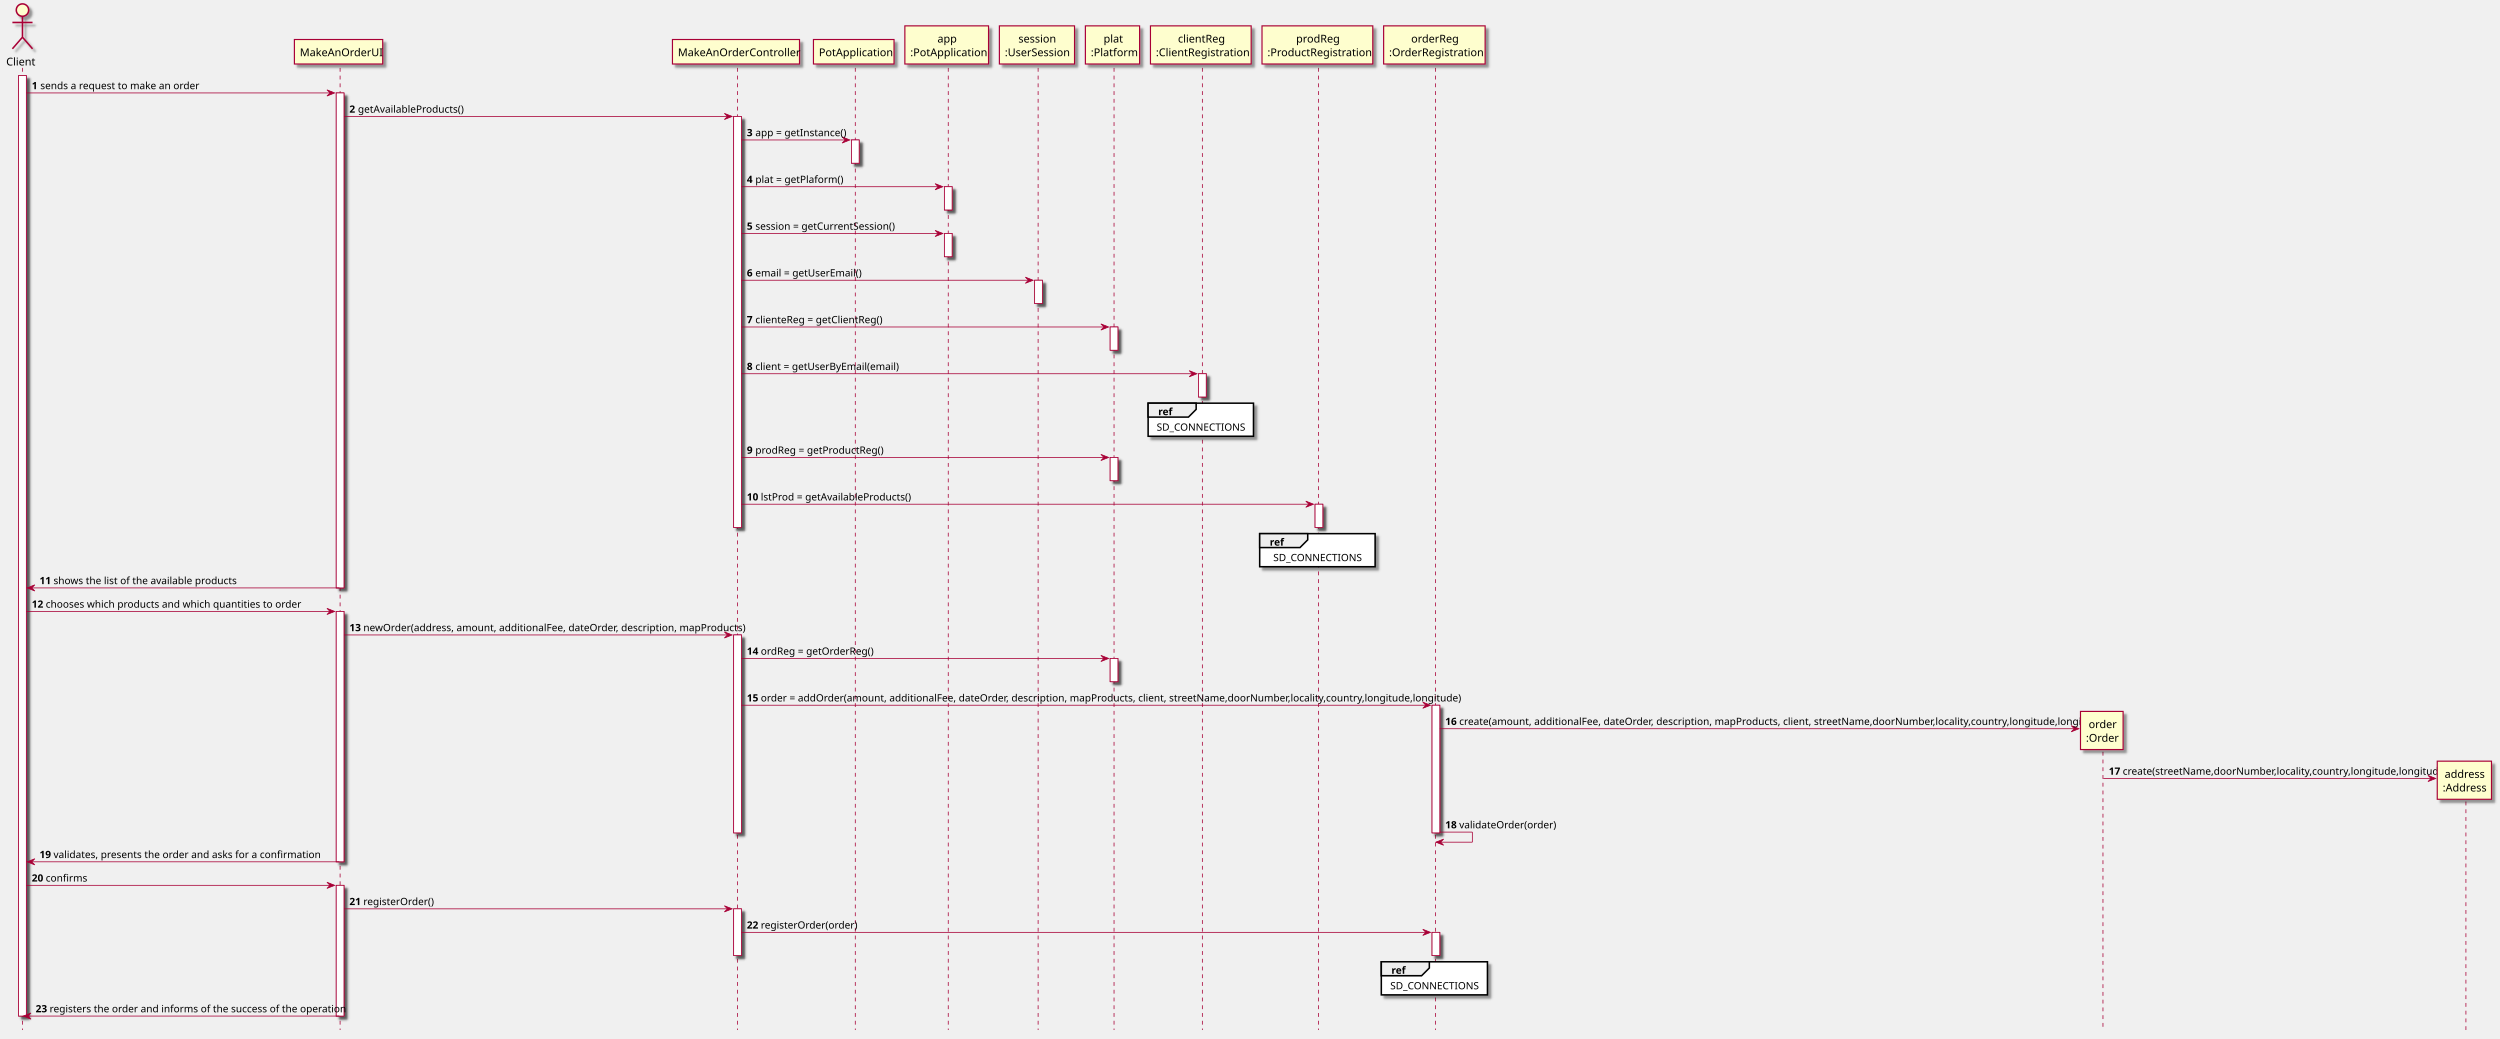
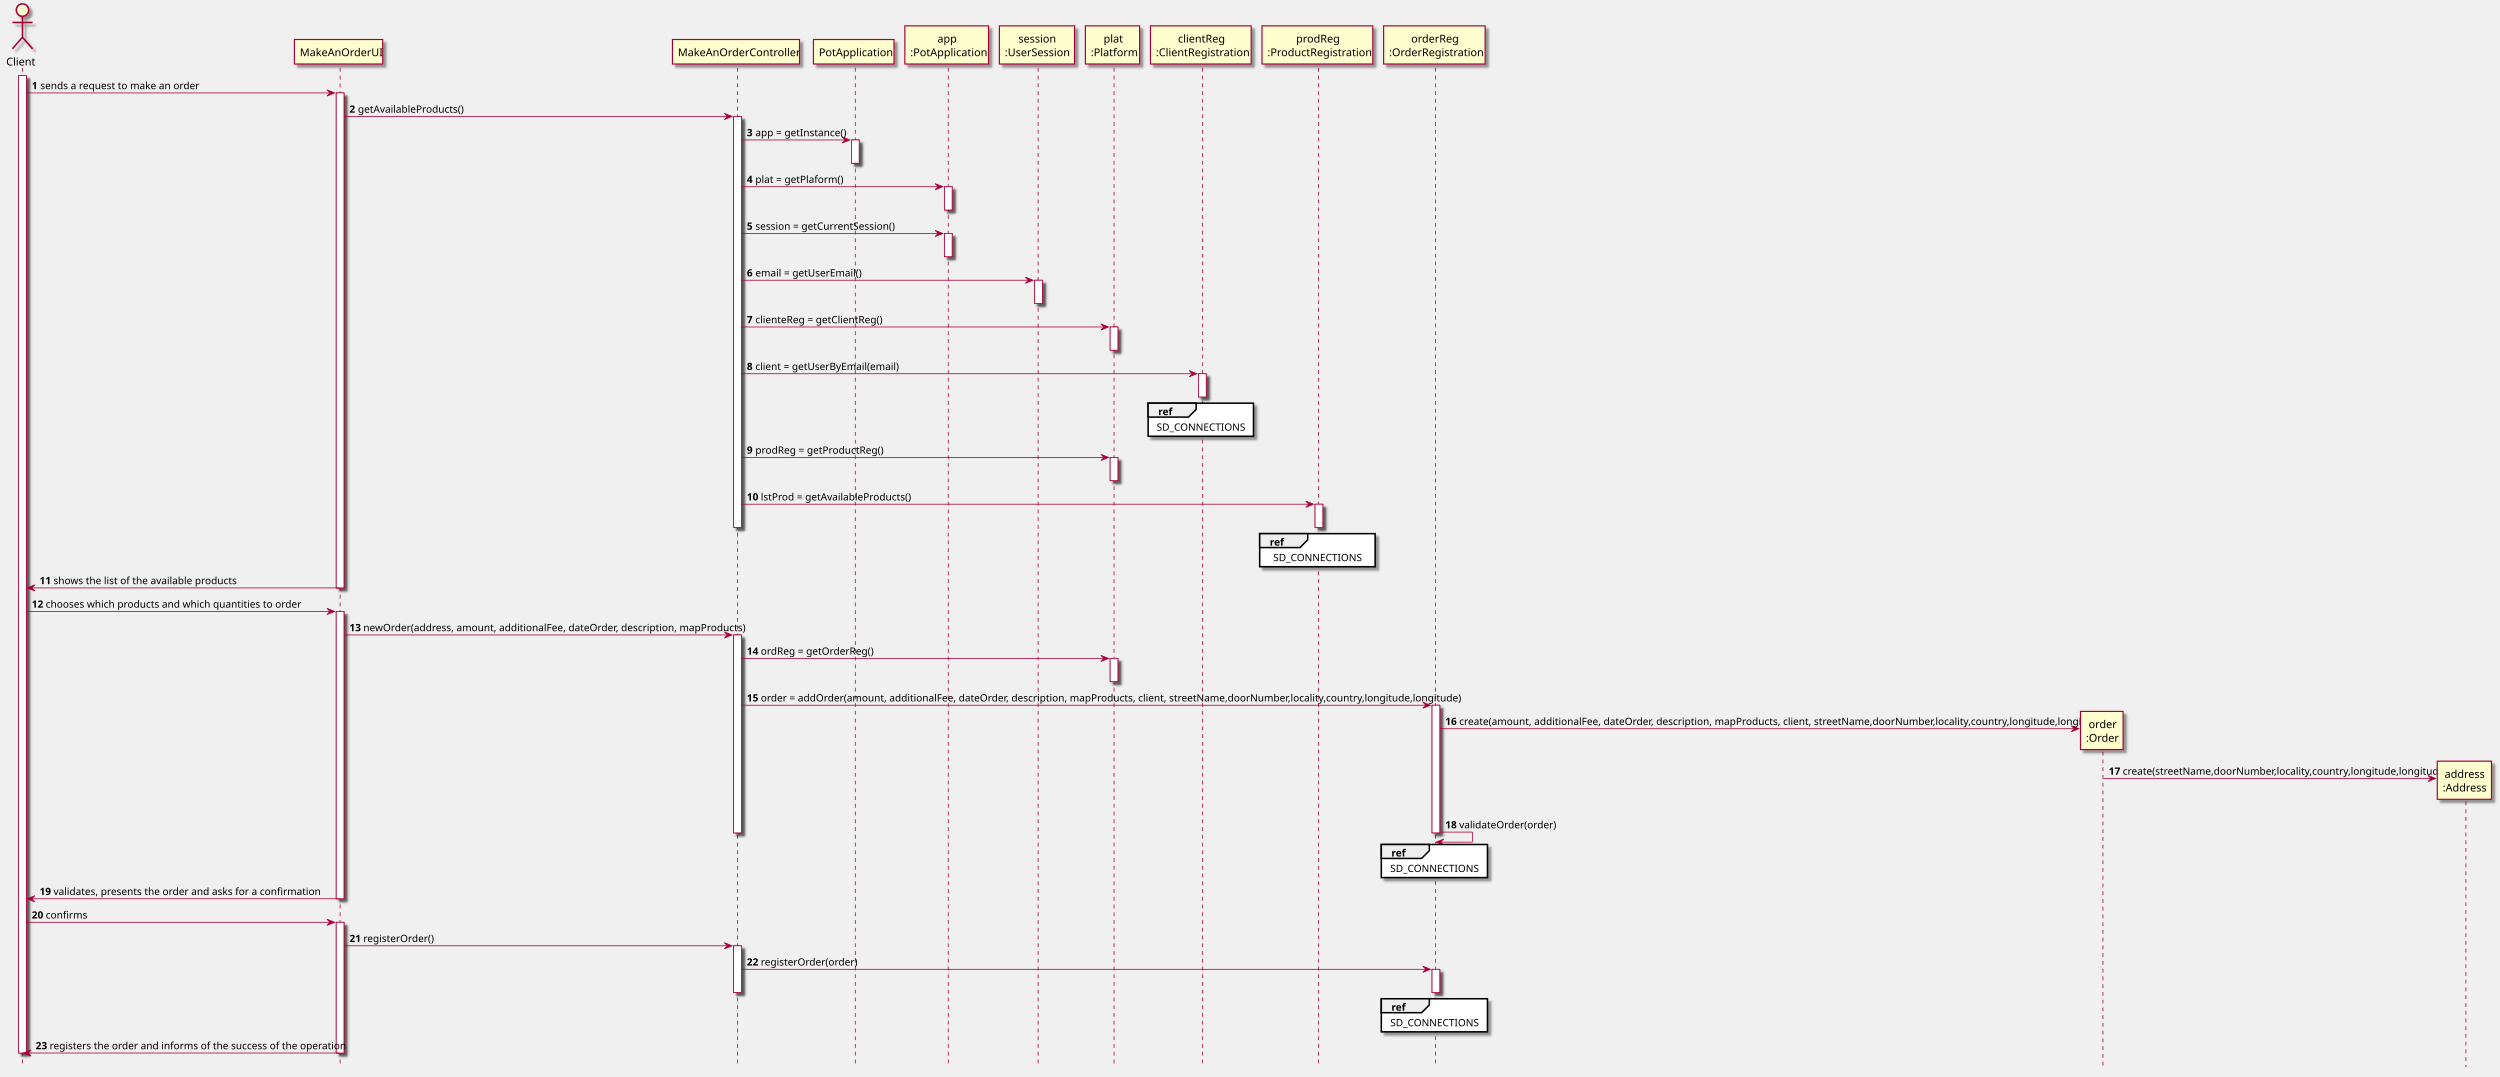
- <svg xmlns="http://www.w3.org/2000/svg" contentScriptType="application/ecmascript" contentStyleType="text/css" height="1341px" preserveAspectRatio="none" style="width:3227px;height:1341px;" version="1.1" viewBox="0 0 3227 1341" width="3227px" zoomAndPan="magnify">
+ <svg xmlns="http://www.w3.org/2000/svg" contentScriptType="application/ecmascript" contentStyleType="text/css" height="1389px" preserveAspectRatio="none" style="width:3227px;height:1389px;" version="1.1" viewBox="0 0 3227 1389" width="3227px" zoomAndPan="magnify">
  <defs>
-     <filter height="300%" id="f1c5qjhghule32" width="300%" x="-1" y="-1">
+     <filter height="300%" id="f19jgfr2il563e" width="300%" x="-1" y="-1">
      <feGaussianBlur result="blurOut" stdDeviation="2.0" />
      <feColorMatrix in="blurOut" result="blurOut2" type="matrix" values="0 0 0 0 0 0 0 0 0 0 0 0 0 0 0 0 0 0 .4 0" />
      <feOffset dx="4.0" dy="4.0" in="blurOut2" result="blurOut3" />
      <feBlend in="SourceGraphic" in2="blurOut3" mode="normal" />
    </filter>
  </defs>
  <g>
-     <rect fill="#FFFFFF" filter="url(#f1c5qjhghule32)" height="1213.93" style="stroke: #A80036; stroke-width: 1.0;" width="10" x="24" y="97.609" />
-     <rect fill="#FFFFFF" filter="url(#f1c5qjhghule32)" height="638.922" style="stroke: #A80036; stroke-width: 1.0;" width="10" x="434" y="119.961" />
-     <rect fill="#FFFFFF" filter="url(#f1c5qjhghule32)" height="323.195" style="stroke: #A80036; stroke-width: 1.0;" width="10" x="434" y="789.234" />
-     <rect fill="#FFFFFF" filter="url(#f1c5qjhghule32)" height="168.758" style="stroke: #A80036; stroke-width: 1.0;" width="10" x="434" y="1142.781" />
-     <rect fill="#FFFFFF" filter="url(#f1c5qjhghule32)" height="530.516" style="stroke: #A80036; stroke-width: 1.0;" width="10" x="947" y="150.312" />
-     <rect fill="#FFFFFF" filter="url(#f1c5qjhghule32)" height="255.492" style="stroke: #A80036; stroke-width: 1.0;" width="10" x="947" y="819.586" />
-     <rect fill="#FFFFFF" filter="url(#f1c5qjhghule32)" height="60.352" style="stroke: #A80036; stroke-width: 1.0;" width="10" x="947" y="1173.133" />
-     <rect fill="#FFFFFF" filter="url(#f1c5qjhghule32)" height="30" style="stroke: #A80036; stroke-width: 1.0;" width="10" x="1099" y="180.664" />
-     <rect fill="#FFFFFF" filter="url(#f1c5qjhghule32)" height="30" style="stroke: #A80036; stroke-width: 1.0;" width="10" x="1219" y="241.016" />
-     <rect fill="#FFFFFF" filter="url(#f1c5qjhghule32)" height="30" style="stroke: #A80036; stroke-width: 1.0;" width="10" x="1219" y="301.367" />
-     <rect fill="#FFFFFF" filter="url(#f1c5qjhghule32)" height="30" style="stroke: #A80036; stroke-width: 1.0;" width="10" x="1335.5" y="361.719" />
-     <rect fill="#FFFFFF" filter="url(#f1c5qjhghule32)" height="30" style="stroke: #A80036; stroke-width: 1.0;" width="10" x="1433" y="422.07" />
-     <rect fill="#FFFFFF" filter="url(#f1c5qjhghule32)" height="30" style="stroke: #A80036; stroke-width: 1.0;" width="10" x="1433" y="590.477" />
-     <rect fill="#FFFFFF" filter="url(#f1c5qjhghule32)" height="30" style="stroke: #A80036; stroke-width: 1.0;" width="10" x="1433" y="849.938" />
-     <rect fill="#FFFFFF" filter="url(#f1c5qjhghule32)" height="30" style="stroke: #A80036; stroke-width: 1.0;" width="10" x="1547" y="482.422" />
-     <rect fill="#FFFFFF" filter="url(#f1c5qjhghule32)" height="30" style="stroke: #A80036; stroke-width: 1.0;" width="10" x="1697.5" y="650.828" />
-     <rect fill="#FFFFFF" filter="url(#f1c5qjhghule32)" height="164.789" style="stroke: #A80036; stroke-width: 1.0;" width="10" x="1848.5" y="910.289" />
-     <rect fill="#FFFFFF" filter="url(#f1c5qjhghule32)" height="30" style="stroke: #A80036; stroke-width: 1.0;" width="10" x="1848.5" y="1203.484" />
-     <line style="stroke: #A80036; stroke-width: 1.0; stroke-dasharray: 5.0,5.0;" x1="29" x2="29" y1="87.609" y2="1329.539" />
-     <line style="stroke: #A80036; stroke-width: 1.0; stroke-dasharray: 5.0,5.0;" x1="439" x2="439" y1="87.609" y2="1329.539" />
-     <line style="stroke: #A80036; stroke-width: 1.0; stroke-dasharray: 5.0,5.0;" x1="952" x2="952" y1="87.609" y2="1329.539" />
-     <line style="stroke: #A80036; stroke-width: 1.0; stroke-dasharray: 5.0,5.0;" x1="1104" x2="1104" y1="87.609" y2="1329.539" />
-     <line style="stroke: #A80036; stroke-width: 1.0; stroke-dasharray: 5.0,5.0;" x1="1224" x2="1224" y1="87.609" y2="1329.539" />
-     <line style="stroke: #A80036; stroke-width: 1.0; stroke-dasharray: 5.0,5.0;" x1="1340" x2="1340" y1="87.609" y2="1329.539" />
-     <line style="stroke: #A80036; stroke-width: 1.0; stroke-dasharray: 5.0,5.0;" x1="1438" x2="1438" y1="87.609" y2="1329.539" />
-     <line style="stroke: #A80036; stroke-width: 1.0; stroke-dasharray: 5.0,5.0;" x1="1552" x2="1552" y1="87.609" y2="1329.539" />
-     <line style="stroke: #A80036; stroke-width: 1.0; stroke-dasharray: 5.0,5.0;" x1="1702" x2="1702" y1="87.609" y2="1329.539" />
-     <line style="stroke: #A80036; stroke-width: 1.0; stroke-dasharray: 5.0,5.0;" x1="1853" x2="1853" y1="87.609" y2="1329.539" />
-     <line style="stroke: #A80036; stroke-width: 1.0; stroke-dasharray: 5.0,5.0;" x1="2714.5" x2="2714.5" y1="960.398" y2="1329.539" />
-     <line style="stroke: #A80036; stroke-width: 1.0; stroke-dasharray: 5.0,5.0;" x1="3183" x2="3183" y1="1024.617" y2="1329.539" />
+     <rect fill="#FFFFFF" filter="url(#f19jgfr2il563e)" height="1261.633" style="stroke: #A80036; stroke-width: 1.0;" width="10" x="24" y="97.609" />
+     <rect fill="#FFFFFF" filter="url(#f19jgfr2il563e)" height="638.922" style="stroke: #A80036; stroke-width: 1.0;" width="10" x="434" y="119.961" />
+     <rect fill="#FFFFFF" filter="url(#f19jgfr2il563e)" height="370.898" style="stroke: #A80036; stroke-width: 1.0;" width="10" x="434" y="789.234" />
+     <rect fill="#FFFFFF" filter="url(#f19jgfr2il563e)" height="168.758" style="stroke: #A80036; stroke-width: 1.0;" width="10" x="434" y="1190.484" />
+     <rect fill="#FFFFFF" filter="url(#f19jgfr2il563e)" height="530.516" style="stroke: #A80036; stroke-width: 1.0;" width="10" x="947" y="150.312" />
+     <rect fill="#FFFFFF" filter="url(#f19jgfr2il563e)" height="255.492" style="stroke: #A80036; stroke-width: 1.0;" width="10" x="947" y="819.586" />
+     <rect fill="#FFFFFF" filter="url(#f19jgfr2il563e)" height="60.352" style="stroke: #A80036; stroke-width: 1.0;" width="10" x="947" y="1220.836" />
+     <rect fill="#FFFFFF" filter="url(#f19jgfr2il563e)" height="30" style="stroke: #A80036; stroke-width: 1.0;" width="10" x="1099" y="180.664" />
+     <rect fill="#FFFFFF" filter="url(#f19jgfr2il563e)" height="30" style="stroke: #A80036; stroke-width: 1.0;" width="10" x="1219" y="241.016" />
+     <rect fill="#FFFFFF" filter="url(#f19jgfr2il563e)" height="30" style="stroke: #A80036; stroke-width: 1.0;" width="10" x="1219" y="301.367" />
+     <rect fill="#FFFFFF" filter="url(#f19jgfr2il563e)" height="30" style="stroke: #A80036; stroke-width: 1.0;" width="10" x="1335.5" y="361.719" />
+     <rect fill="#FFFFFF" filter="url(#f19jgfr2il563e)" height="30" style="stroke: #A80036; stroke-width: 1.0;" width="10" x="1433" y="422.07" />
+     <rect fill="#FFFFFF" filter="url(#f19jgfr2il563e)" height="30" style="stroke: #A80036; stroke-width: 1.0;" width="10" x="1433" y="590.477" />
+     <rect fill="#FFFFFF" filter="url(#f19jgfr2il563e)" height="30" style="stroke: #A80036; stroke-width: 1.0;" width="10" x="1433" y="849.938" />
+     <rect fill="#FFFFFF" filter="url(#f19jgfr2il563e)" height="30" style="stroke: #A80036; stroke-width: 1.0;" width="10" x="1547" y="482.422" />
+     <rect fill="#FFFFFF" filter="url(#f19jgfr2il563e)" height="30" style="stroke: #A80036; stroke-width: 1.0;" width="10" x="1697.5" y="650.828" />
+     <rect fill="#FFFFFF" filter="url(#f19jgfr2il563e)" height="164.789" style="stroke: #A80036; stroke-width: 1.0;" width="10" x="1848.5" y="910.289" />
+     <rect fill="#FFFFFF" filter="url(#f19jgfr2il563e)" height="30" style="stroke: #A80036; stroke-width: 1.0;" width="10" x="1848.5" y="1251.188" />
+     <line style="stroke: #A80036; stroke-width: 1.0; stroke-dasharray: 5.0,5.0;" x1="29" x2="29" y1="87.609" y2="1377.242" />
+     <line style="stroke: #A80036; stroke-width: 1.0; stroke-dasharray: 5.0,5.0;" x1="439" x2="439" y1="87.609" y2="1377.242" />
+     <line style="stroke: #A80036; stroke-width: 1.0; stroke-dasharray: 5.0,5.0;" x1="952" x2="952" y1="87.609" y2="1377.242" />
+     <line style="stroke: #A80036; stroke-width: 1.0; stroke-dasharray: 5.0,5.0;" x1="1104" x2="1104" y1="87.609" y2="1377.242" />
+     <line style="stroke: #A80036; stroke-width: 1.0; stroke-dasharray: 5.0,5.0;" x1="1224" x2="1224" y1="87.609" y2="1377.242" />
+     <line style="stroke: #A80036; stroke-width: 1.0; stroke-dasharray: 5.0,5.0;" x1="1340" x2="1340" y1="87.609" y2="1377.242" />
+     <line style="stroke: #A80036; stroke-width: 1.0; stroke-dasharray: 5.0,5.0;" x1="1438" x2="1438" y1="87.609" y2="1377.242" />
+     <line style="stroke: #A80036; stroke-width: 1.0; stroke-dasharray: 5.0,5.0;" x1="1552" x2="1552" y1="87.609" y2="1377.242" />
+     <line style="stroke: #A80036; stroke-width: 1.0; stroke-dasharray: 5.0,5.0;" x1="1702" x2="1702" y1="87.609" y2="1377.242" />
+     <line style="stroke: #A80036; stroke-width: 1.0; stroke-dasharray: 5.0,5.0;" x1="1853" x2="1853" y1="87.609" y2="1377.242" />
+     <line style="stroke: #A80036; stroke-width: 1.0; stroke-dasharray: 5.0,5.0;" x1="2714.5" x2="2714.5" y1="960.398" y2="1377.242" />
+     <line style="stroke: #A80036; stroke-width: 1.0; stroke-dasharray: 5.0,5.0;" x1="3183" x2="3183" y1="1024.617" y2="1377.242" />
    <text fill="#000000" font-family="sans-serif" font-size="14" lengthAdjust="spacingAndGlyphs" textLength="36" x="8" y="84.533">Client</text>
-     <ellipse cx="29" cy="13" fill="#FEFECE" filter="url(#f1c5qjhghule32)" rx="8" ry="8" style="stroke: #A80036; stroke-width: 2.0;" />
-     <path d="M29,21 L29,48 M16,29 L42,29 M29,48 L16,63 M29,48 L42,63 " fill="none" filter="url(#f1c5qjhghule32)" style="stroke: #A80036; stroke-width: 2.0;" />
-     <rect fill="#FEFECE" filter="url(#f1c5qjhghule32)" height="31.609" style="stroke: #A80036; stroke-width: 1.5;" width="114" x="380" y="51" />
+     <ellipse cx="29" cy="13" fill="#FEFECE" filter="url(#f19jgfr2il563e)" rx="8" ry="8" style="stroke: #A80036; stroke-width: 2.0;" />
+     <path d="M29,21 L29,48 M16,29 L42,29 M29,48 L16,63 M29,48 L42,63 " fill="none" filter="url(#f19jgfr2il563e)" style="stroke: #A80036; stroke-width: 2.0;" />
+     <rect fill="#FEFECE" filter="url(#f19jgfr2il563e)" height="31.609" style="stroke: #A80036; stroke-width: 1.5;" width="114" x="380" y="51" />
    <text fill="#000000" font-family="sans-serif" font-size="14" lengthAdjust="spacingAndGlyphs" textLength="100" x="387" y="72.533">MakeAnOrderUI</text>
-     <rect fill="#FEFECE" filter="url(#f1c5qjhghule32)" height="31.609" style="stroke: #A80036; stroke-width: 1.5;" width="164" x="868" y="51" />
+     <rect fill="#FEFECE" filter="url(#f19jgfr2il563e)" height="31.609" style="stroke: #A80036; stroke-width: 1.5;" width="164" x="868" y="51" />
    <text fill="#000000" font-family="sans-serif" font-size="14" lengthAdjust="spacingAndGlyphs" textLength="150" x="875" y="72.533">MakeAnOrderController</text>
-     <rect fill="#FEFECE" filter="url(#f1c5qjhghule32)" height="31.609" style="stroke: #A80036; stroke-width: 1.5;" width="104" x="1050" y="51" />
+     <rect fill="#FEFECE" filter="url(#f19jgfr2il563e)" height="31.609" style="stroke: #A80036; stroke-width: 1.5;" width="104" x="1050" y="51" />
    <text fill="#000000" font-family="sans-serif" font-size="14" lengthAdjust="spacingAndGlyphs" textLength="90" x="1057" y="72.533">PotApplication</text>
-     <rect fill="#FEFECE" filter="url(#f1c5qjhghule32)" height="49.219" style="stroke: #A80036; stroke-width: 1.5;" width="108" x="1168" y="33.391" />
+     <rect fill="#FEFECE" filter="url(#f19jgfr2il563e)" height="49.219" style="stroke: #A80036; stroke-width: 1.5;" width="108" x="1168" y="33.391" />
    <text fill="#000000" font-family="sans-serif" font-size="14" lengthAdjust="spacingAndGlyphs" textLength="24" x="1210" y="54.924">app</text>
    <text fill="#000000" font-family="sans-serif" font-size="14" lengthAdjust="spacingAndGlyphs" textLength="94" x="1175" y="72.533">:PotApplication</text>
-     <rect fill="#FEFECE" filter="url(#f1c5qjhghule32)" height="49.219" style="stroke: #A80036; stroke-width: 1.5;" width="97" x="1290" y="33.391" />
+     <rect fill="#FEFECE" filter="url(#f19jgfr2il563e)" height="49.219" style="stroke: #A80036; stroke-width: 1.5;" width="97" x="1290" y="33.391" />
    <text fill="#000000" font-family="sans-serif" font-size="14" lengthAdjust="spacingAndGlyphs" textLength="48" x="1314.5" y="54.924">session</text>
    <text fill="#000000" font-family="sans-serif" font-size="14" lengthAdjust="spacingAndGlyphs" textLength="83" x="1297" y="72.533">:UserSession</text>
-     <rect fill="#FEFECE" filter="url(#f1c5qjhghule32)" height="49.219" style="stroke: #A80036; stroke-width: 1.5;" width="70" x="1401" y="33.391" />
+     <rect fill="#FEFECE" filter="url(#f19jgfr2il563e)" height="49.219" style="stroke: #A80036; stroke-width: 1.5;" width="70" x="1401" y="33.391" />
    <text fill="#000000" font-family="sans-serif" font-size="14" lengthAdjust="spacingAndGlyphs" textLength="23" x="1424.5" y="54.924">plat</text>
    <text fill="#000000" font-family="sans-serif" font-size="14" lengthAdjust="spacingAndGlyphs" textLength="56" x="1408" y="72.533">:Platform</text>
-     <rect fill="#FEFECE" filter="url(#f1c5qjhghule32)" height="49.219" style="stroke: #A80036; stroke-width: 1.5;" width="130" x="1485" y="33.391" />
+     <rect fill="#FEFECE" filter="url(#f19jgfr2il563e)" height="49.219" style="stroke: #A80036; stroke-width: 1.5;" width="130" x="1485" y="33.391" />
    <text fill="#000000" font-family="sans-serif" font-size="14" lengthAdjust="spacingAndGlyphs" textLength="59" x="1520.5" y="54.924">clientReg</text>
    <text fill="#000000" font-family="sans-serif" font-size="14" lengthAdjust="spacingAndGlyphs" textLength="116" x="1492" y="72.533">:ClientRegistration</text>
-     <rect fill="#FEFECE" filter="url(#f1c5qjhghule32)" height="49.219" style="stroke: #A80036; stroke-width: 1.5;" width="143" x="1629" y="33.391" />
+     <rect fill="#FEFECE" filter="url(#f19jgfr2il563e)" height="49.219" style="stroke: #A80036; stroke-width: 1.5;" width="143" x="1629" y="33.391" />
    <text fill="#000000" font-family="sans-serif" font-size="14" lengthAdjust="spacingAndGlyphs" textLength="55" x="1673" y="54.924">prodReg</text>
    <text fill="#000000" font-family="sans-serif" font-size="14" lengthAdjust="spacingAndGlyphs" textLength="129" x="1636" y="72.533">:ProductRegistration</text>
-     <rect fill="#FEFECE" filter="url(#f1c5qjhghule32)" height="49.219" style="stroke: #A80036; stroke-width: 1.5;" width="131" x="1786" y="33.391" />
+     <rect fill="#FEFECE" filter="url(#f19jgfr2il563e)" height="49.219" style="stroke: #A80036; stroke-width: 1.5;" width="131" x="1786" y="33.391" />
    <text fill="#000000" font-family="sans-serif" font-size="14" lengthAdjust="spacingAndGlyphs" textLength="60" x="1821.5" y="54.924">orderReg</text>
    <text fill="#000000" font-family="sans-serif" font-size="14" lengthAdjust="spacingAndGlyphs" textLength="117" x="1793" y="72.533">:OrderRegistration</text>
-     <rect fill="#FFFFFF" filter="url(#f1c5qjhghule32)" height="1213.93" style="stroke: #A80036; stroke-width: 1.0;" width="10" x="24" y="97.609" />
-     <rect fill="#FFFFFF" filter="url(#f1c5qjhghule32)" height="638.922" style="stroke: #A80036; stroke-width: 1.0;" width="10" x="434" y="119.961" />
-     <rect fill="#FFFFFF" filter="url(#f1c5qjhghule32)" height="323.195" style="stroke: #A80036; stroke-width: 1.0;" width="10" x="434" y="789.234" />
-     <rect fill="#FFFFFF" filter="url(#f1c5qjhghule32)" height="168.758" style="stroke: #A80036; stroke-width: 1.0;" width="10" x="434" y="1142.781" />
-     <rect fill="#FFFFFF" filter="url(#f1c5qjhghule32)" height="530.516" style="stroke: #A80036; stroke-width: 1.0;" width="10" x="947" y="150.312" />
-     <rect fill="#FFFFFF" filter="url(#f1c5qjhghule32)" height="255.492" style="stroke: #A80036; stroke-width: 1.0;" width="10" x="947" y="819.586" />
-     <rect fill="#FFFFFF" filter="url(#f1c5qjhghule32)" height="60.352" style="stroke: #A80036; stroke-width: 1.0;" width="10" x="947" y="1173.133" />
-     <rect fill="#FFFFFF" filter="url(#f1c5qjhghule32)" height="30" style="stroke: #A80036; stroke-width: 1.0;" width="10" x="1099" y="180.664" />
-     <rect fill="#FFFFFF" filter="url(#f1c5qjhghule32)" height="30" style="stroke: #A80036; stroke-width: 1.0;" width="10" x="1219" y="241.016" />
-     <rect fill="#FFFFFF" filter="url(#f1c5qjhghule32)" height="30" style="stroke: #A80036; stroke-width: 1.0;" width="10" x="1219" y="301.367" />
-     <rect fill="#FFFFFF" filter="url(#f1c5qjhghule32)" height="30" style="stroke: #A80036; stroke-width: 1.0;" width="10" x="1335.5" y="361.719" />
-     <rect fill="#FFFFFF" filter="url(#f1c5qjhghule32)" height="30" style="stroke: #A80036; stroke-width: 1.0;" width="10" x="1433" y="422.07" />
-     <rect fill="#FFFFFF" filter="url(#f1c5qjhghule32)" height="30" style="stroke: #A80036; stroke-width: 1.0;" width="10" x="1433" y="590.477" />
-     <rect fill="#FFFFFF" filter="url(#f1c5qjhghule32)" height="30" style="stroke: #A80036; stroke-width: 1.0;" width="10" x="1433" y="849.938" />
-     <rect fill="#FFFFFF" filter="url(#f1c5qjhghule32)" height="30" style="stroke: #A80036; stroke-width: 1.0;" width="10" x="1547" y="482.422" />
-     <rect fill="#FFFFFF" filter="url(#f1c5qjhghule32)" height="30" style="stroke: #A80036; stroke-width: 1.0;" width="10" x="1697.5" y="650.828" />
-     <rect fill="#FFFFFF" filter="url(#f1c5qjhghule32)" height="164.789" style="stroke: #A80036; stroke-width: 1.0;" width="10" x="1848.5" y="910.289" />
-     <rect fill="#FFFFFF" filter="url(#f1c5qjhghule32)" height="30" style="stroke: #A80036; stroke-width: 1.0;" width="10" x="1848.5" y="1203.484" />
+     <rect fill="#FFFFFF" filter="url(#f19jgfr2il563e)" height="1261.633" style="stroke: #A80036; stroke-width: 1.0;" width="10" x="24" y="97.609" />
+     <rect fill="#FFFFFF" filter="url(#f19jgfr2il563e)" height="638.922" style="stroke: #A80036; stroke-width: 1.0;" width="10" x="434" y="119.961" />
+     <rect fill="#FFFFFF" filter="url(#f19jgfr2il563e)" height="370.898" style="stroke: #A80036; stroke-width: 1.0;" width="10" x="434" y="789.234" />
+     <rect fill="#FFFFFF" filter="url(#f19jgfr2il563e)" height="168.758" style="stroke: #A80036; stroke-width: 1.0;" width="10" x="434" y="1190.484" />
+     <rect fill="#FFFFFF" filter="url(#f19jgfr2il563e)" height="530.516" style="stroke: #A80036; stroke-width: 1.0;" width="10" x="947" y="150.312" />
+     <rect fill="#FFFFFF" filter="url(#f19jgfr2il563e)" height="255.492" style="stroke: #A80036; stroke-width: 1.0;" width="10" x="947" y="819.586" />
+     <rect fill="#FFFFFF" filter="url(#f19jgfr2il563e)" height="60.352" style="stroke: #A80036; stroke-width: 1.0;" width="10" x="947" y="1220.836" />
+     <rect fill="#FFFFFF" filter="url(#f19jgfr2il563e)" height="30" style="stroke: #A80036; stroke-width: 1.0;" width="10" x="1099" y="180.664" />
+     <rect fill="#FFFFFF" filter="url(#f19jgfr2il563e)" height="30" style="stroke: #A80036; stroke-width: 1.0;" width="10" x="1219" y="241.016" />
+     <rect fill="#FFFFFF" filter="url(#f19jgfr2il563e)" height="30" style="stroke: #A80036; stroke-width: 1.0;" width="10" x="1219" y="301.367" />
+     <rect fill="#FFFFFF" filter="url(#f19jgfr2il563e)" height="30" style="stroke: #A80036; stroke-width: 1.0;" width="10" x="1335.5" y="361.719" />
+     <rect fill="#FFFFFF" filter="url(#f19jgfr2il563e)" height="30" style="stroke: #A80036; stroke-width: 1.0;" width="10" x="1433" y="422.07" />
+     <rect fill="#FFFFFF" filter="url(#f19jgfr2il563e)" height="30" style="stroke: #A80036; stroke-width: 1.0;" width="10" x="1433" y="590.477" />
+     <rect fill="#FFFFFF" filter="url(#f19jgfr2il563e)" height="30" style="stroke: #A80036; stroke-width: 1.0;" width="10" x="1433" y="849.938" />
+     <rect fill="#FFFFFF" filter="url(#f19jgfr2il563e)" height="30" style="stroke: #A80036; stroke-width: 1.0;" width="10" x="1547" y="482.422" />
+     <rect fill="#FFFFFF" filter="url(#f19jgfr2il563e)" height="30" style="stroke: #A80036; stroke-width: 1.0;" width="10" x="1697.5" y="650.828" />
+     <rect fill="#FFFFFF" filter="url(#f19jgfr2il563e)" height="164.789" style="stroke: #A80036; stroke-width: 1.0;" width="10" x="1848.5" y="910.289" />
+     <rect fill="#FFFFFF" filter="url(#f19jgfr2il563e)" height="30" style="stroke: #A80036; stroke-width: 1.0;" width="10" x="1848.5" y="1251.188" />
    <polygon fill="#A80036" points="422,115.961,432,119.961,422,123.961,426,119.961" style="stroke: #A80036; stroke-width: 1.0;" />
    <line style="stroke: #A80036; stroke-width: 1.0;" x1="34" x2="428" y1="119.961" y2="119.961" />
    <text fill="#000000" font-family="sans-serif" font-size="13" font-weight="bold" lengthAdjust="spacingAndGlyphs" textLength="7" x="41" y="115.105">1</text>
    <text fill="#000000" font-family="sans-serif" font-size="13" lengthAdjust="spacingAndGlyphs" textLength="195" x="52" y="115.105">sends a request to make an order</text>
    <polygon fill="#A80036" points="935,146.312,945,150.312,935,154.312,939,150.312" style="stroke: #A80036; stroke-width: 1.0;" />
    <line style="stroke: #A80036; stroke-width: 1.0;" x1="444" x2="941" y1="150.312" y2="150.312" />
    <text fill="#000000" font-family="sans-serif" font-size="13" font-weight="bold" lengthAdjust="spacingAndGlyphs" textLength="7" x="451" y="145.456">2</text>
    <text fill="#000000" font-family="sans-serif" font-size="13" lengthAdjust="spacingAndGlyphs" textLength="129" x="462" y="145.456">getAvailableProducts()</text>
    <polygon fill="#A80036" points="1087,176.664,1097,180.664,1087,184.664,1091,180.664" style="stroke: #A80036; stroke-width: 1.0;" />
    <line style="stroke: #A80036; stroke-width: 1.0;" x1="957" x2="1093" y1="180.664" y2="180.664" />
    <text fill="#000000" font-family="sans-serif" font-size="13" font-weight="bold" lengthAdjust="spacingAndGlyphs" textLength="7" x="964" y="175.808">3</text>
    <text fill="#000000" font-family="sans-serif" font-size="13" lengthAdjust="spacingAndGlyphs" textLength="112" x="975" y="175.808">app = getInstance()</text>
    <polygon fill="#A80036" points="1207,237.016,1217,241.016,1207,245.016,1211,241.016" style="stroke: #A80036; stroke-width: 1.0;" />
    <line style="stroke: #A80036; stroke-width: 1.0;" x1="957" x2="1213" y1="241.016" y2="241.016" />
    <text fill="#000000" font-family="sans-serif" font-size="13" font-weight="bold" lengthAdjust="spacingAndGlyphs" textLength="7" x="964" y="236.159">4</text>
    <text fill="#000000" font-family="sans-serif" font-size="13" lengthAdjust="spacingAndGlyphs" textLength="107" x="975" y="236.159">plat = getPlaform()</text>
    <polygon fill="#A80036" points="1207,297.367,1217,301.367,1207,305.367,1211,301.367" style="stroke: #A80036; stroke-width: 1.0;" />
    <line style="stroke: #A80036; stroke-width: 1.0;" x1="957" x2="1213" y1="301.367" y2="301.367" />
    <text fill="#000000" font-family="sans-serif" font-size="13" font-weight="bold" lengthAdjust="spacingAndGlyphs" textLength="7" x="964" y="296.511">5</text>
    <text fill="#000000" font-family="sans-serif" font-size="13" lengthAdjust="spacingAndGlyphs" textLength="176" x="975" y="296.511">session = getCurrentSession()</text>
    <polygon fill="#A80036" points="1323.5,357.719,1333.5,361.719,1323.5,365.719,1327.5,361.719" style="stroke: #A80036; stroke-width: 1.0;" />
    <line style="stroke: #A80036; stroke-width: 1.0;" x1="957" x2="1329.5" y1="361.719" y2="361.719" />
    <text fill="#000000" font-family="sans-serif" font-size="13" font-weight="bold" lengthAdjust="spacingAndGlyphs" textLength="7" x="964" y="356.862">6</text>
    <text fill="#000000" font-family="sans-serif" font-size="13" lengthAdjust="spacingAndGlyphs" textLength="133" x="975" y="356.862">email = getUserEmail()</text>
    <polygon fill="#A80036" points="1421,418.07,1431,422.07,1421,426.07,1425,422.07" style="stroke: #A80036; stroke-width: 1.0;" />
    <line style="stroke: #A80036; stroke-width: 1.0;" x1="957" x2="1427" y1="422.07" y2="422.07" />
    <text fill="#000000" font-family="sans-serif" font-size="13" font-weight="bold" lengthAdjust="spacingAndGlyphs" textLength="7" x="964" y="417.214">7</text>
    <text fill="#000000" font-family="sans-serif" font-size="13" lengthAdjust="spacingAndGlyphs" textLength="159" x="975" y="417.214">clienteReg = getClientReg()</text>
    <polygon fill="#A80036" points="1535,478.422,1545,482.422,1535,486.422,1539,482.422" style="stroke: #A80036; stroke-width: 1.0;" />
    <line style="stroke: #A80036; stroke-width: 1.0;" x1="957" x2="1541" y1="482.422" y2="482.422" />
    <text fill="#000000" font-family="sans-serif" font-size="13" font-weight="bold" lengthAdjust="spacingAndGlyphs" textLength="7" x="964" y="477.565">8</text>
    <text fill="#000000" font-family="sans-serif" font-size="13" lengthAdjust="spacingAndGlyphs" textLength="180" x="975" y="477.565">client = getUserByEmail(email)</text>
-     <rect fill="#FFFFFF" filter="url(#f1c5qjhghule32)" height="42.703" style="stroke: #000000; stroke-width: 2.0;" width="136" x="1482" y="520.422" />
+     <rect fill="#FFFFFF" filter="url(#f19jgfr2il563e)" height="42.703" style="stroke: #000000; stroke-width: 2.0;" width="136" x="1482" y="520.422" />
    <polygon fill="#EEEEEE" points="1482,520.422,1544,520.422,1544,528.422,1534,538.422,1482,538.422,1482,520.422" style="stroke: #000000; stroke-width: 2.0;" />
    <text fill="#000000" font-family="sans-serif" font-size="13" font-weight="bold" lengthAdjust="spacingAndGlyphs" textLength="17" x="1495" y="535.917">ref</text>
    <text fill="#000000" font-family="sans-serif" font-size="13" lengthAdjust="spacingAndGlyphs" textLength="118" x="1493" y="555.917">SD_CONNECTIONS</text>
    <polygon fill="#A80036" points="1421,586.477,1431,590.477,1421,594.477,1425,590.477" style="stroke: #A80036; stroke-width: 1.0;" />
    <line style="stroke: #A80036; stroke-width: 1.0;" x1="957" x2="1427" y1="590.477" y2="590.477" />
    <text fill="#000000" font-family="sans-serif" font-size="13" font-weight="bold" lengthAdjust="spacingAndGlyphs" textLength="7" x="964" y="585.62">9</text>
    <text fill="#000000" font-family="sans-serif" font-size="13" lengthAdjust="spacingAndGlyphs" textLength="158" x="975" y="585.62">prodReg = getProductReg()</text>
    <polygon fill="#A80036" points="1685.5,646.828,1695.5,650.828,1685.5,654.828,1689.5,650.828" style="stroke: #A80036; stroke-width: 1.0;" />
    <line style="stroke: #A80036; stroke-width: 1.0;" x1="957" x2="1691.5" y1="650.828" y2="650.828" />
    <text fill="#000000" font-family="sans-serif" font-size="13" font-weight="bold" lengthAdjust="spacingAndGlyphs" textLength="14" x="964" y="645.972">10</text>
    <text fill="#000000" font-family="sans-serif" font-size="13" lengthAdjust="spacingAndGlyphs" textLength="186" x="982" y="645.972">lstProd = getAvailableProducts()</text>
-     <rect fill="#FFFFFF" filter="url(#f1c5qjhghule32)" height="42.703" style="stroke: #000000; stroke-width: 2.0;" width="149" x="1626" y="688.828" />
+     <rect fill="#FFFFFF" filter="url(#f19jgfr2il563e)" height="42.703" style="stroke: #000000; stroke-width: 2.0;" width="149" x="1626" y="688.828" />
    <polygon fill="#EEEEEE" points="1626,688.828,1688,688.828,1688,696.828,1678,706.828,1626,706.828,1626,688.828" style="stroke: #000000; stroke-width: 2.0;" />
    <text fill="#000000" font-family="sans-serif" font-size="13" font-weight="bold" lengthAdjust="spacingAndGlyphs" textLength="17" x="1639" y="704.323">ref</text>
    <text fill="#000000" font-family="sans-serif" font-size="13" lengthAdjust="spacingAndGlyphs" textLength="118" x="1643.5" y="724.323">SD_CONNECTIONS</text>
    <polygon fill="#A80036" points="45,754.883,35,758.883,45,762.883,41,758.883" style="stroke: #A80036; stroke-width: 1.0;" />
    <line style="stroke: #A80036; stroke-width: 1.0;" x1="39" x2="438" y1="758.883" y2="758.883" />
    <text fill="#000000" font-family="sans-serif" font-size="13" font-weight="bold" lengthAdjust="spacingAndGlyphs" textLength="14" x="51" y="754.026">11</text>
    <text fill="#000000" font-family="sans-serif" font-size="13" lengthAdjust="spacingAndGlyphs" textLength="223" x="69" y="754.026">shows the list of the available products</text>
    <polygon fill="#A80036" points="422,785.234,432,789.234,422,793.234,426,789.234" style="stroke: #A80036; stroke-width: 1.0;" />
    <line style="stroke: #A80036; stroke-width: 1.0;" x1="34" x2="428" y1="789.234" y2="789.234" />
    <text fill="#000000" font-family="sans-serif" font-size="13" font-weight="bold" lengthAdjust="spacingAndGlyphs" textLength="14" x="41" y="784.378">12</text>
    <text fill="#000000" font-family="sans-serif" font-size="13" lengthAdjust="spacingAndGlyphs" textLength="310" x="59" y="784.378">chooses which products and which quantities to order</text>
    <polygon fill="#A80036" points="935,815.586,945,819.586,935,823.586,939,819.586" style="stroke: #A80036; stroke-width: 1.0;" />
    <line style="stroke: #A80036; stroke-width: 1.0;" x1="444" x2="941" y1="819.586" y2="819.586" />
    <text fill="#000000" font-family="sans-serif" font-size="13" font-weight="bold" lengthAdjust="spacingAndGlyphs" textLength="14" x="451" y="814.73">13</text>
    <text fill="#000000" font-family="sans-serif" font-size="13" lengthAdjust="spacingAndGlyphs" textLength="466" x="469" y="814.73">newOrder(address, amount, additionalFee, dateOrder, description, mapProducts)</text>
    <polygon fill="#A80036" points="1421,845.938,1431,849.938,1421,853.938,1425,849.938" style="stroke: #A80036; stroke-width: 1.0;" />
    <line style="stroke: #A80036; stroke-width: 1.0;" x1="957" x2="1427" y1="849.938" y2="849.938" />
    <text fill="#000000" font-family="sans-serif" font-size="13" font-weight="bold" lengthAdjust="spacingAndGlyphs" textLength="14" x="964" y="845.081">14</text>
    <text fill="#000000" font-family="sans-serif" font-size="13" lengthAdjust="spacingAndGlyphs" textLength="138" x="982" y="845.081">ordReg = getOrderReg()</text>
    <polygon fill="#A80036" points="1836.5,906.289,1846.5,910.289,1836.5,914.289,1840.5,910.289" style="stroke: #A80036; stroke-width: 1.0;" />
    <line style="stroke: #A80036; stroke-width: 1.0;" x1="957" x2="1842.5" y1="910.289" y2="910.289" />
    <text fill="#000000" font-family="sans-serif" font-size="13" font-weight="bold" lengthAdjust="spacingAndGlyphs" textLength="14" x="964" y="905.433">15</text>
    <text fill="#000000" font-family="sans-serif" font-size="13" lengthAdjust="spacingAndGlyphs" textLength="847" x="982" y="905.433">order = addOrder(amount, additionalFee, dateOrder, description, mapProducts, client, streetName,doorNumber,locality,country,longitude,longitude)</text>
    <polygon fill="#A80036" points="2673.5,936.641,2683.5,940.641,2673.5,944.641,2677.5,940.641" style="stroke: #A80036; stroke-width: 1.0;" />
    <line style="stroke: #A80036; stroke-width: 1.0;" x1="1858.5" x2="2679.5" y1="940.641" y2="940.641" />
    <text fill="#000000" font-family="sans-serif" font-size="13" font-weight="bold" lengthAdjust="spacingAndGlyphs" textLength="14" x="1865.5" y="935.784">16</text>
    <text fill="#000000" font-family="sans-serif" font-size="13" lengthAdjust="spacingAndGlyphs" textLength="785" x="1883.5" y="935.784">create(amount, additionalFee, dateOrder, description, mapProducts, client, streetName,doorNumber,locality,country,longitude,longitude)</text>
-     <rect fill="#FEFECE" filter="url(#f1c5qjhghule32)" height="49.219" style="stroke: #A80036; stroke-width: 1.5;" width="55" x="2685.5" y="918.289" />
+     <rect fill="#FEFECE" filter="url(#f19jgfr2il563e)" height="49.219" style="stroke: #A80036; stroke-width: 1.5;" width="55" x="2685.5" y="918.289" />
    <text fill="#000000" font-family="sans-serif" font-size="14" lengthAdjust="spacingAndGlyphs" textLength="34" x="2696" y="939.822">order</text>
    <text fill="#000000" font-family="sans-serif" font-size="14" lengthAdjust="spacingAndGlyphs" textLength="41" x="2692.5" y="957.432">:Order</text>
    <polygon fill="#A80036" points="3134,1000.859,3144,1004.859,3134,1008.859,3138,1004.859" style="stroke: #A80036; stroke-width: 1.0;" />
    <line style="stroke: #A80036; stroke-width: 1.0;" x1="2715" x2="3140" y1="1004.859" y2="1004.859" />
    <text fill="#000000" font-family="sans-serif" font-size="13" font-weight="bold" lengthAdjust="spacingAndGlyphs" textLength="14" x="2722" y="1000.003">17</text>
    <text fill="#000000" font-family="sans-serif" font-size="13" lengthAdjust="spacingAndGlyphs" textLength="389" x="2740" y="1000.003">create(streetName,doorNumber,locality,country,longitude,longitude)</text>
-     <rect fill="#FEFECE" filter="url(#f1c5qjhghule32)" height="49.219" style="stroke: #A80036; stroke-width: 1.5;" width="70" x="3146" y="982.508" />
+     <rect fill="#FEFECE" filter="url(#f19jgfr2il563e)" height="49.219" style="stroke: #A80036; stroke-width: 1.5;" width="70" x="3146" y="982.508" />
    <text fill="#000000" font-family="sans-serif" font-size="14" lengthAdjust="spacingAndGlyphs" textLength="51" x="3155.5" y="1004.041">address</text>
    <text fill="#000000" font-family="sans-serif" font-size="14" lengthAdjust="spacingAndGlyphs" textLength="56" x="3153" y="1021.65">:Address</text>
    <line style="stroke: #A80036; stroke-width: 1.0;" x1="1858.5" x2="1900.5" y1="1074.078" y2="1074.078" />
    <line style="stroke: #A80036; stroke-width: 1.0;" x1="1900.5" x2="1900.5" y1="1074.078" y2="1087.078" />
    <line style="stroke: #A80036; stroke-width: 1.0;" x1="1853.5" x2="1900.5" y1="1087.078" y2="1087.078" />
    <polygon fill="#A80036" points="1863.5,1083.078,1853.5,1087.078,1863.5,1091.078,1859.5,1087.078" style="stroke: #A80036; stroke-width: 1.0;" />
    <text fill="#000000" font-family="sans-serif" font-size="13" font-weight="bold" lengthAdjust="spacingAndGlyphs" textLength="14" x="1865.5" y="1069.222">18</text>
    <text fill="#000000" font-family="sans-serif" font-size="13" lengthAdjust="spacingAndGlyphs" textLength="112" x="1883.5" y="1069.222">validateOrder(order)</text>
-     <polygon fill="#A80036" points="45,1108.43,35,1112.43,45,1116.43,41,1112.43" style="stroke: #A80036; stroke-width: 1.0;" />
-     <line style="stroke: #A80036; stroke-width: 1.0;" x1="39" x2="438" y1="1112.43" y2="1112.43" />
-     <text fill="#000000" font-family="sans-serif" font-size="13" font-weight="bold" lengthAdjust="spacingAndGlyphs" textLength="14" x="51" y="1107.573">19</text>
-     <text fill="#000000" font-family="sans-serif" font-size="13" lengthAdjust="spacingAndGlyphs" textLength="323" x="69" y="1107.573">validates, presents the order and asks for a confirmation</text>
-     <polygon fill="#A80036" points="422,1138.781,432,1142.781,422,1146.781,426,1142.781" style="stroke: #A80036; stroke-width: 1.0;" />
-     <line style="stroke: #A80036; stroke-width: 1.0;" x1="34" x2="428" y1="1142.781" y2="1142.781" />
-     <text fill="#000000" font-family="sans-serif" font-size="13" font-weight="bold" lengthAdjust="spacingAndGlyphs" textLength="14" x="41" y="1137.925">20</text>
-     <text fill="#000000" font-family="sans-serif" font-size="13" lengthAdjust="spacingAndGlyphs" textLength="49" x="59" y="1137.925">confirms</text>
-     <polygon fill="#A80036" points="935,1169.133,945,1173.133,935,1177.133,939,1173.133" style="stroke: #A80036; stroke-width: 1.0;" />
-     <line style="stroke: #A80036; stroke-width: 1.0;" x1="444" x2="941" y1="1173.133" y2="1173.133" />
-     <text fill="#000000" font-family="sans-serif" font-size="13" font-weight="bold" lengthAdjust="spacingAndGlyphs" textLength="14" x="451" y="1168.276">21</text>
-     <text fill="#000000" font-family="sans-serif" font-size="13" lengthAdjust="spacingAndGlyphs" textLength="83" x="469" y="1168.276">registerOrder()</text>
-     <polygon fill="#A80036" points="1836.5,1199.484,1846.5,1203.484,1836.5,1207.484,1840.5,1203.484" style="stroke: #A80036; stroke-width: 1.0;" />
-     <line style="stroke: #A80036; stroke-width: 1.0;" x1="957" x2="1842.5" y1="1203.484" y2="1203.484" />
-     <text fill="#000000" font-family="sans-serif" font-size="13" font-weight="bold" lengthAdjust="spacingAndGlyphs" textLength="14" x="964" y="1198.628">22</text>
-     <text fill="#000000" font-family="sans-serif" font-size="13" lengthAdjust="spacingAndGlyphs" textLength="112" x="982" y="1198.628">registerOrder(order)</text>
-     <rect fill="#FFFFFF" filter="url(#f1c5qjhghule32)" height="42.703" style="stroke: #000000; stroke-width: 2.0;" width="137" x="1783" y="1241.484" />
-     <polygon fill="#EEEEEE" points="1783,1241.484,1845,1241.484,1845,1249.484,1835,1259.484,1783,1259.484,1783,1241.484" style="stroke: #000000; stroke-width: 2.0;" />
-     <text fill="#000000" font-family="sans-serif" font-size="13" font-weight="bold" lengthAdjust="spacingAndGlyphs" textLength="17" x="1796" y="1256.979">ref</text>
-     <text fill="#000000" font-family="sans-serif" font-size="13" lengthAdjust="spacingAndGlyphs" textLength="118" x="1794.5" y="1276.979">SD_CONNECTIONS</text>
-     <polygon fill="#A80036" points="40,1307.539,30,1311.539,40,1315.539,36,1311.539" style="stroke: #A80036; stroke-width: 1.0;" />
-     <line style="stroke: #A80036; stroke-width: 1.0;" x1="34" x2="438" y1="1311.539" y2="1311.539" />
-     <text fill="#000000" font-family="sans-serif" font-size="13" font-weight="bold" lengthAdjust="spacingAndGlyphs" textLength="14" x="46" y="1306.683">23</text>
-     <text fill="#000000" font-family="sans-serif" font-size="13" lengthAdjust="spacingAndGlyphs" textLength="358" x="64" y="1306.683">registers the order and informs of the success of the operation</text>
+     <rect fill="#FFFFFF" filter="url(#f19jgfr2il563e)" height="42.703" style="stroke: #000000; stroke-width: 2.0;" width="137" x="1783" y="1090.078" />
+     <polygon fill="#EEEEEE" points="1783,1090.078,1845,1090.078,1845,1098.078,1835,1108.078,1783,1108.078,1783,1090.078" style="stroke: #000000; stroke-width: 2.0;" />
+     <text fill="#000000" font-family="sans-serif" font-size="13" font-weight="bold" lengthAdjust="spacingAndGlyphs" textLength="17" x="1796" y="1105.573">ref</text>
+     <text fill="#000000" font-family="sans-serif" font-size="13" lengthAdjust="spacingAndGlyphs" textLength="118" x="1794.5" y="1125.573">SD_CONNECTIONS</text>
+     <polygon fill="#A80036" points="45,1156.133,35,1160.133,45,1164.133,41,1160.133" style="stroke: #A80036; stroke-width: 1.0;" />
+     <line style="stroke: #A80036; stroke-width: 1.0;" x1="39" x2="438" y1="1160.133" y2="1160.133" />
+     <text fill="#000000" font-family="sans-serif" font-size="13" font-weight="bold" lengthAdjust="spacingAndGlyphs" textLength="14" x="51" y="1155.276">19</text>
+     <text fill="#000000" font-family="sans-serif" font-size="13" lengthAdjust="spacingAndGlyphs" textLength="323" x="69" y="1155.276">validates, presents the order and asks for a confirmation</text>
+     <polygon fill="#A80036" points="422,1186.484,432,1190.484,422,1194.484,426,1190.484" style="stroke: #A80036; stroke-width: 1.0;" />
+     <line style="stroke: #A80036; stroke-width: 1.0;" x1="34" x2="428" y1="1190.484" y2="1190.484" />
+     <text fill="#000000" font-family="sans-serif" font-size="13" font-weight="bold" lengthAdjust="spacingAndGlyphs" textLength="14" x="41" y="1185.628">20</text>
+     <text fill="#000000" font-family="sans-serif" font-size="13" lengthAdjust="spacingAndGlyphs" textLength="49" x="59" y="1185.628">confirms</text>
+     <polygon fill="#A80036" points="935,1216.836,945,1220.836,935,1224.836,939,1220.836" style="stroke: #A80036; stroke-width: 1.0;" />
+     <line style="stroke: #A80036; stroke-width: 1.0;" x1="444" x2="941" y1="1220.836" y2="1220.836" />
+     <text fill="#000000" font-family="sans-serif" font-size="13" font-weight="bold" lengthAdjust="spacingAndGlyphs" textLength="14" x="451" y="1215.979">21</text>
+     <text fill="#000000" font-family="sans-serif" font-size="13" lengthAdjust="spacingAndGlyphs" textLength="83" x="469" y="1215.979">registerOrder()</text>
+     <polygon fill="#A80036" points="1836.5,1247.188,1846.5,1251.188,1836.5,1255.188,1840.5,1251.188" style="stroke: #A80036; stroke-width: 1.0;" />
+     <line style="stroke: #A80036; stroke-width: 1.0;" x1="957" x2="1842.5" y1="1251.188" y2="1251.188" />
+     <text fill="#000000" font-family="sans-serif" font-size="13" font-weight="bold" lengthAdjust="spacingAndGlyphs" textLength="14" x="964" y="1246.331">22</text>
+     <text fill="#000000" font-family="sans-serif" font-size="13" lengthAdjust="spacingAndGlyphs" textLength="112" x="982" y="1246.331">registerOrder(order)</text>
+     <rect fill="#FFFFFF" filter="url(#f19jgfr2il563e)" height="42.703" style="stroke: #000000; stroke-width: 2.0;" width="137" x="1783" y="1289.188" />
+     <polygon fill="#EEEEEE" points="1783,1289.188,1845,1289.188,1845,1297.188,1835,1307.188,1783,1307.188,1783,1289.188" style="stroke: #000000; stroke-width: 2.0;" />
+     <text fill="#000000" font-family="sans-serif" font-size="13" font-weight="bold" lengthAdjust="spacingAndGlyphs" textLength="17" x="1796" y="1304.683">ref</text>
+     <text fill="#000000" font-family="sans-serif" font-size="13" lengthAdjust="spacingAndGlyphs" textLength="118" x="1794.5" y="1324.683">SD_CONNECTIONS</text>
+     <polygon fill="#A80036" points="40,1355.242,30,1359.242,40,1363.242,36,1359.242" style="stroke: #A80036; stroke-width: 1.0;" />
+     <line style="stroke: #A80036; stroke-width: 1.0;" x1="34" x2="438" y1="1359.242" y2="1359.242" />
+     <text fill="#000000" font-family="sans-serif" font-size="13" font-weight="bold" lengthAdjust="spacingAndGlyphs" textLength="14" x="46" y="1354.386">23</text>
+     <text fill="#000000" font-family="sans-serif" font-size="13" lengthAdjust="spacingAndGlyphs" textLength="358" x="64" y="1354.386">registers the order and informs of the success of the operation</text>
  </g>
</svg>
